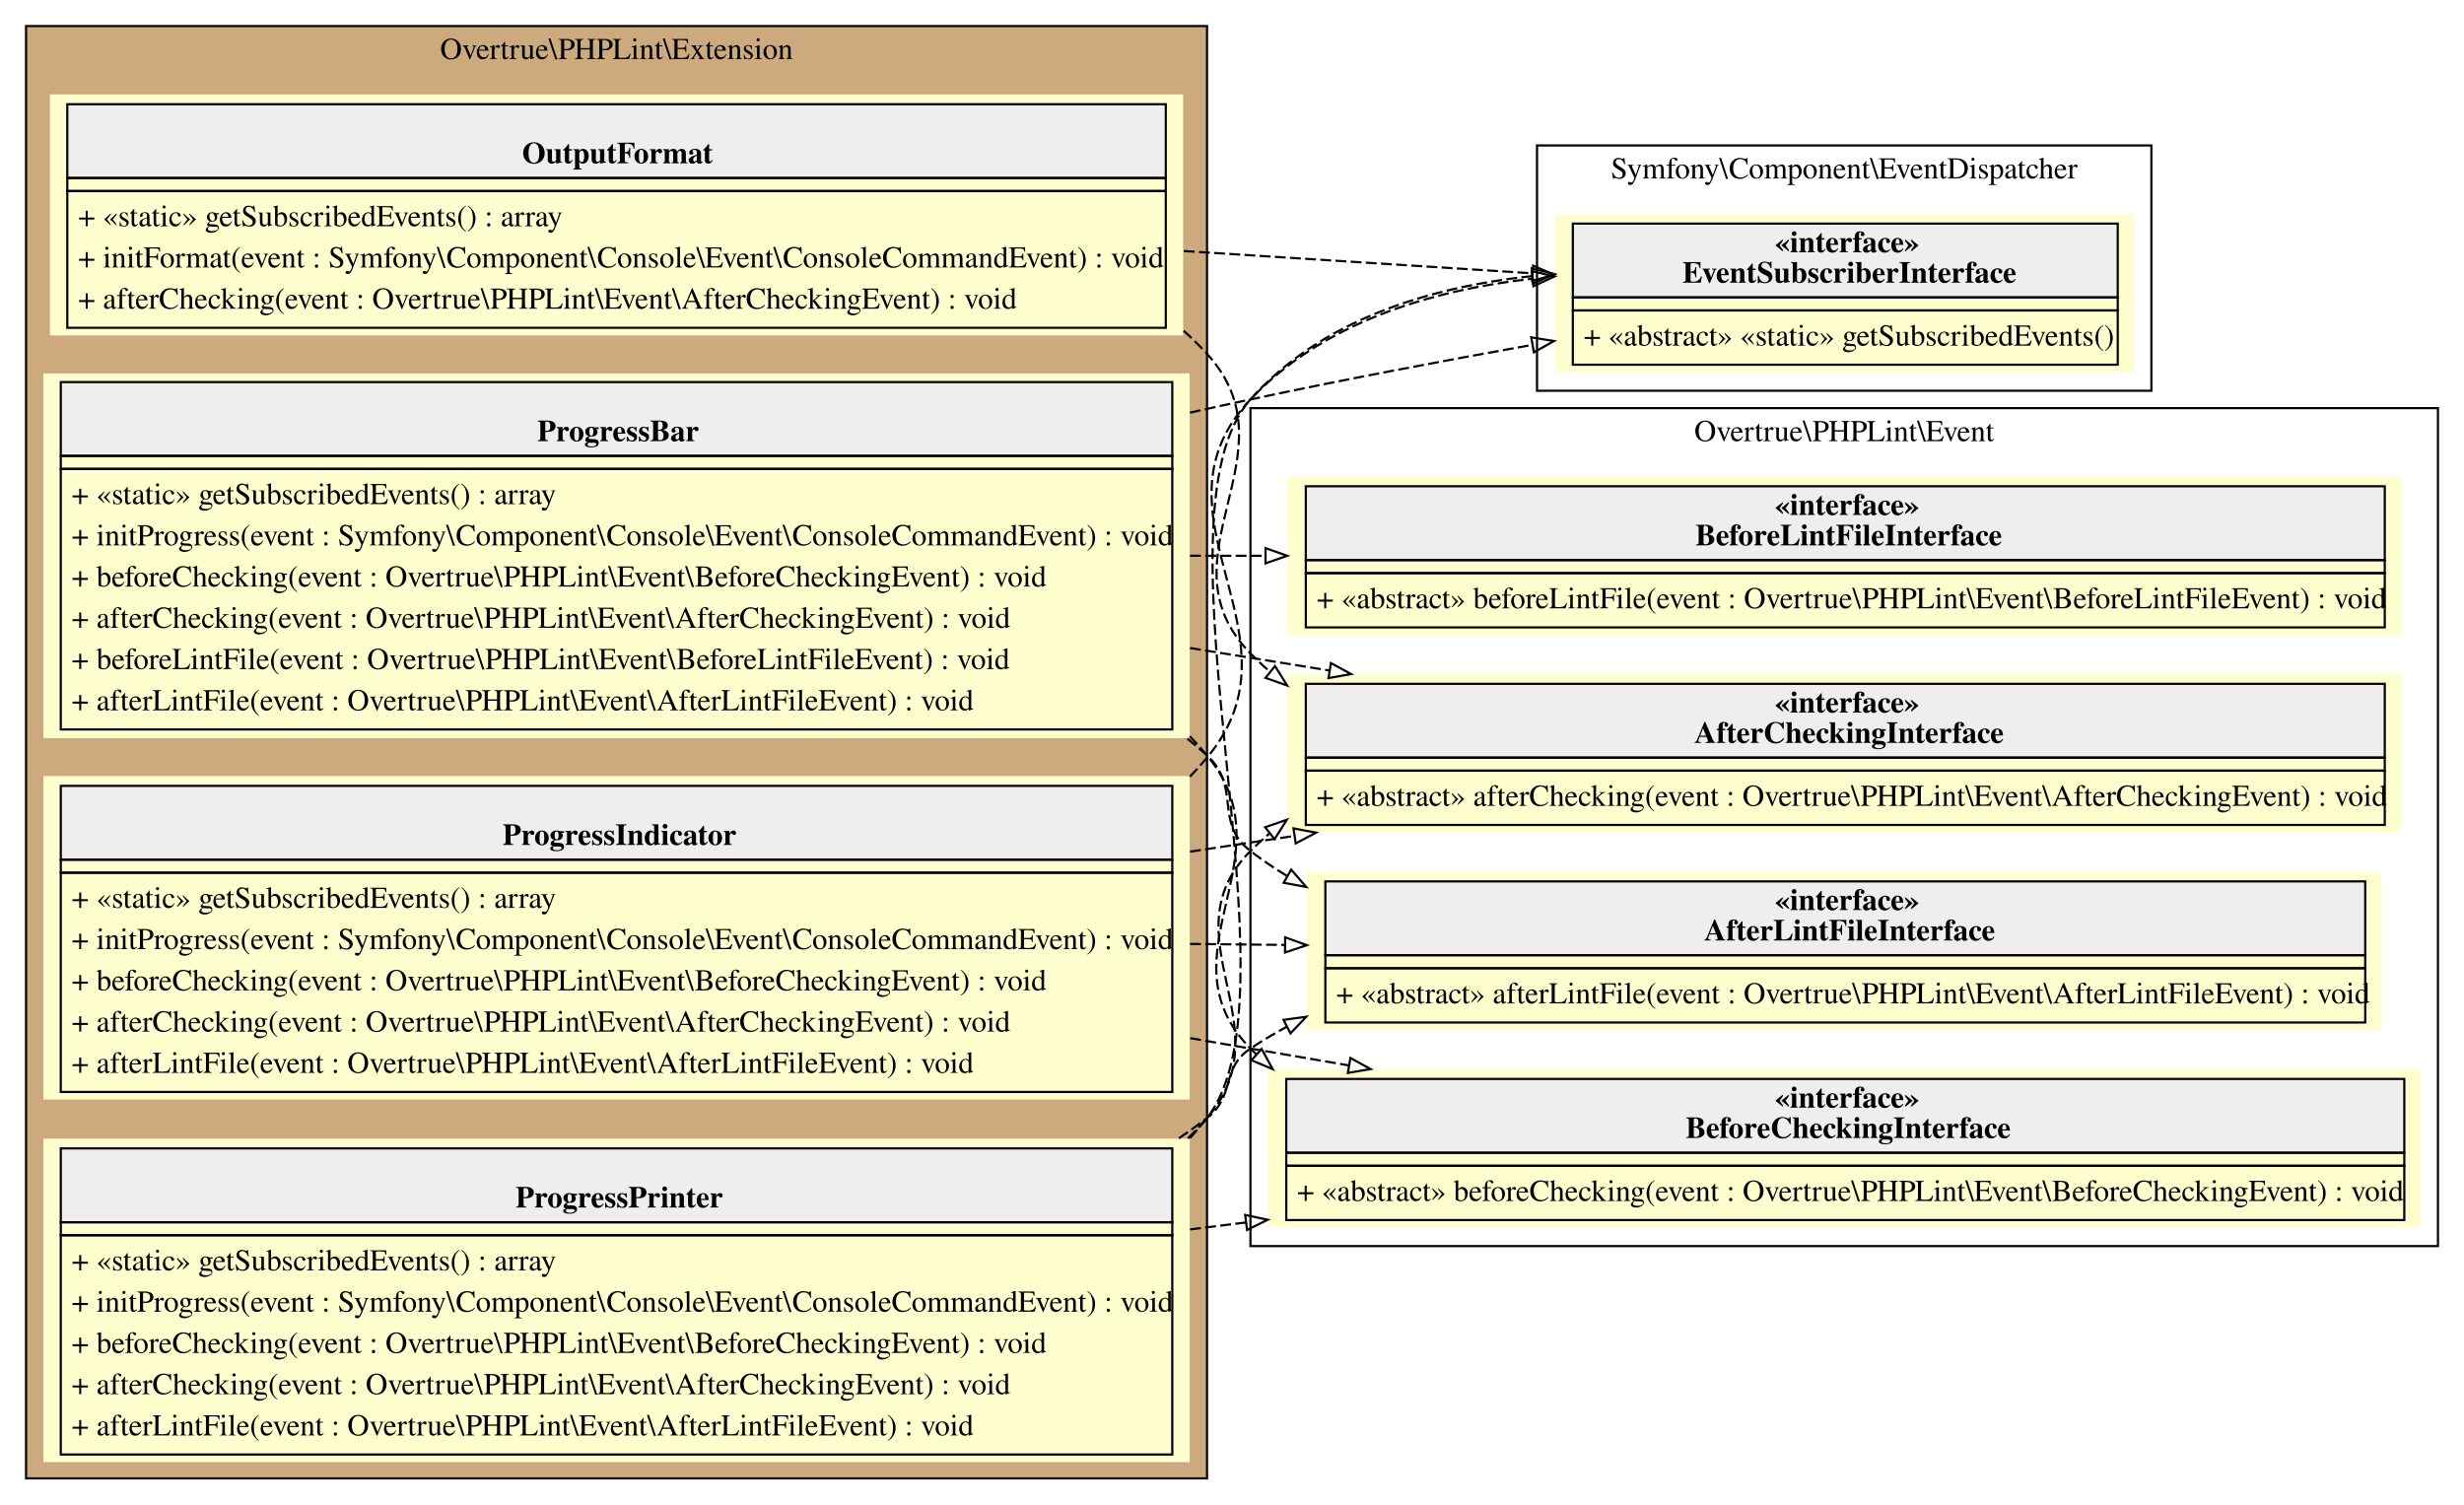
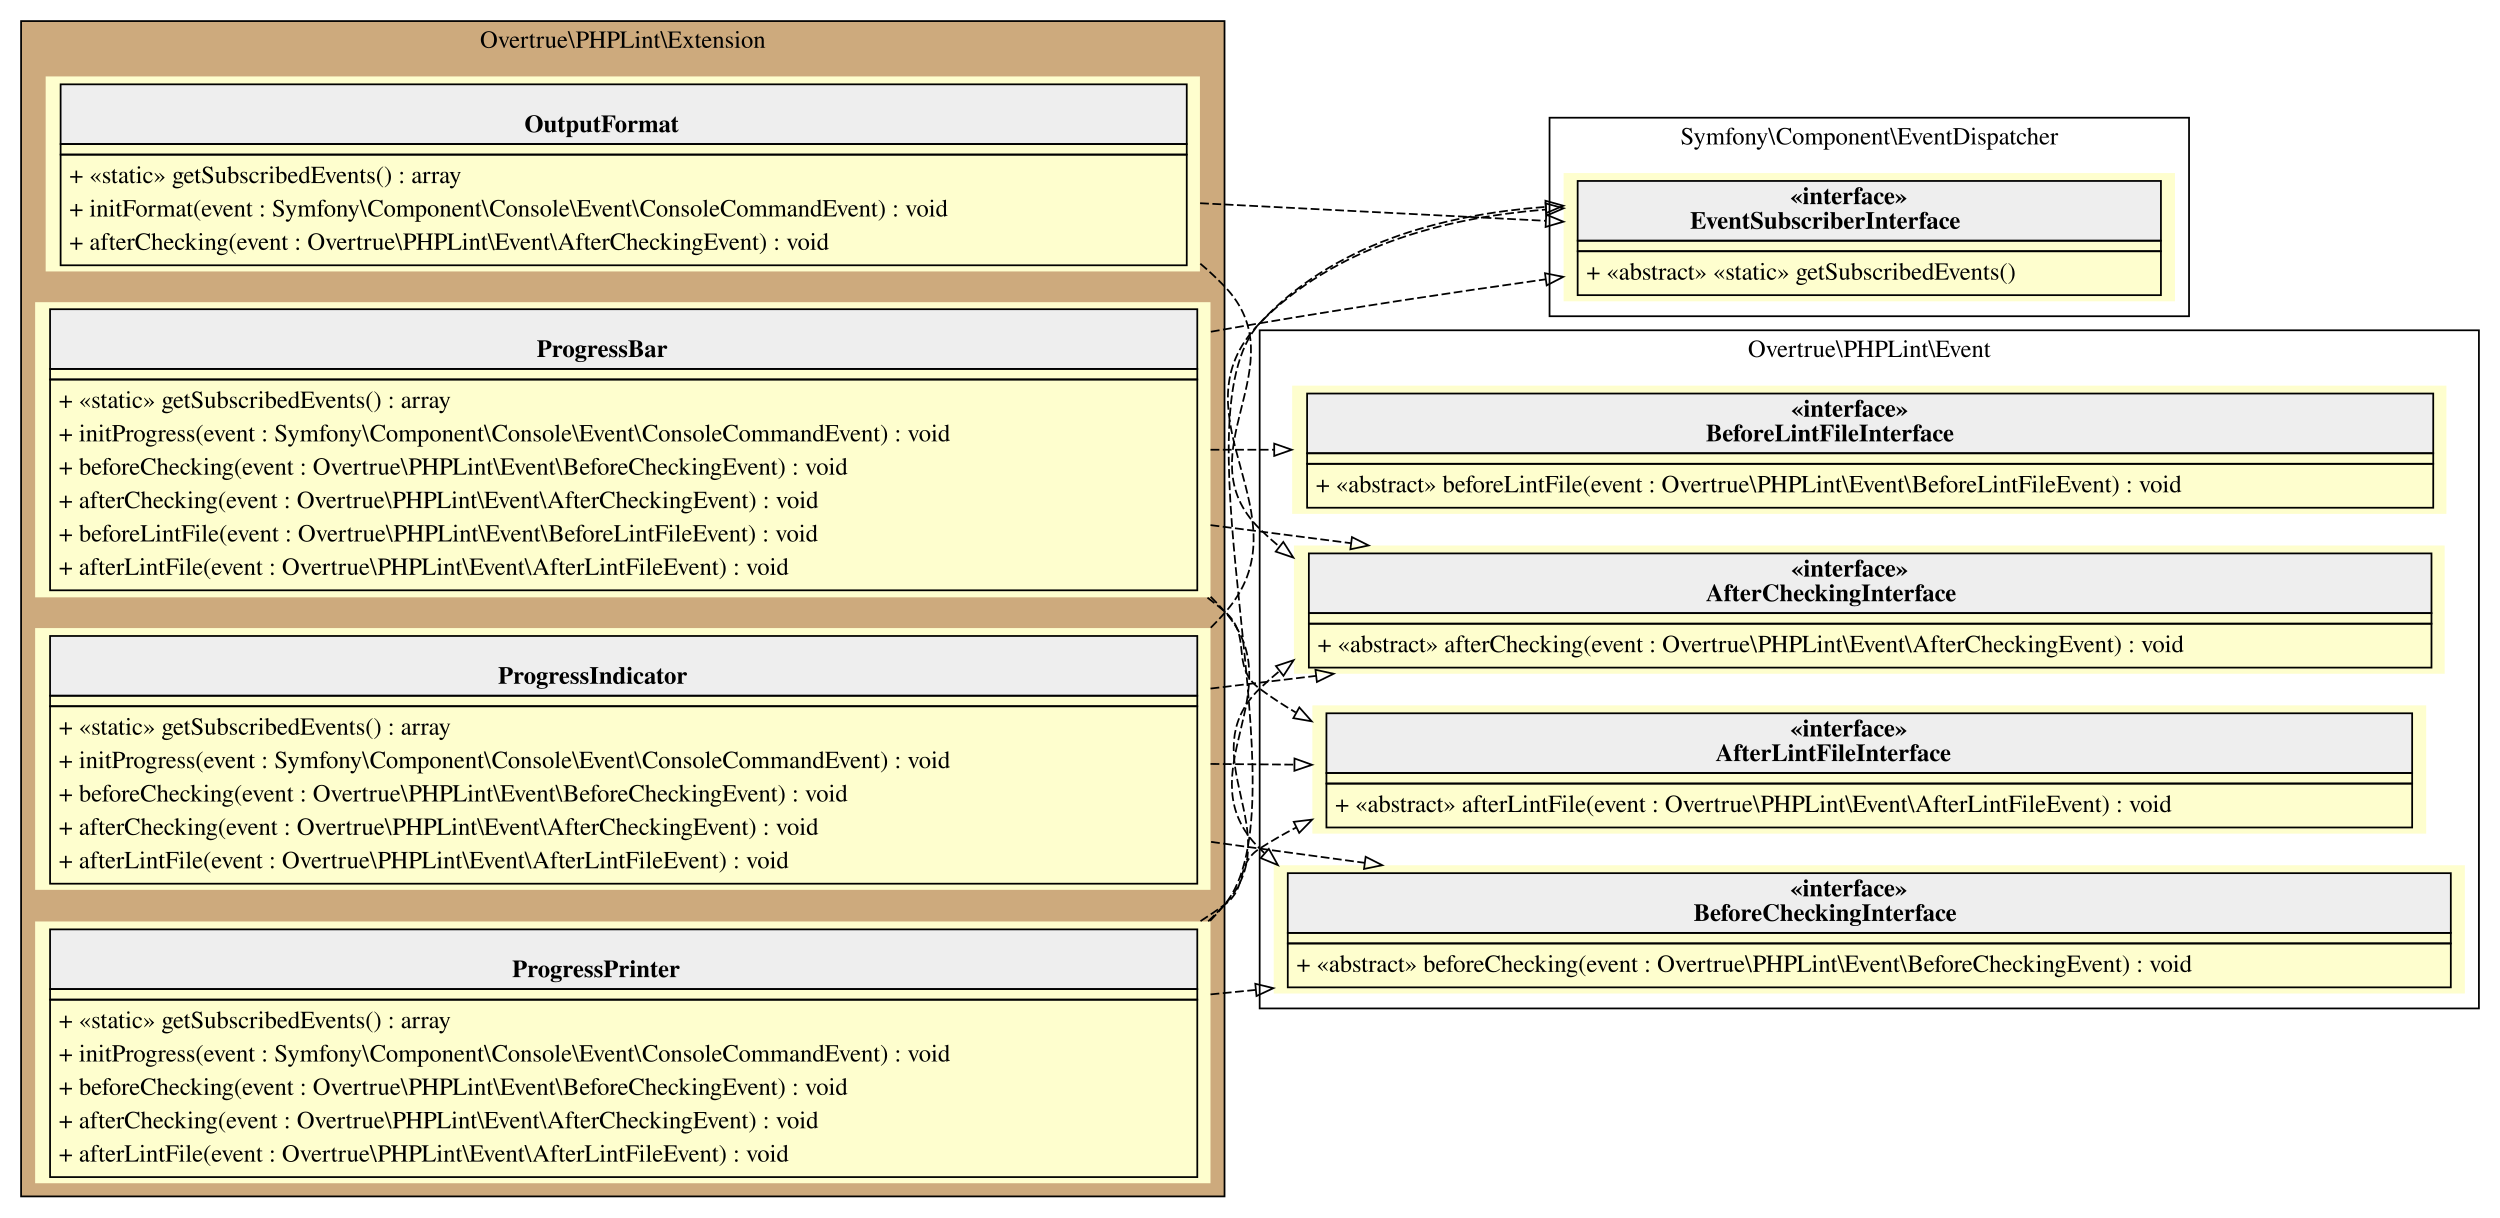
- <svg xmlns="http://www.w3.org/2000/svg" width="1135pt" height="693pt" viewBox="0.00 0.00 1135.00 693.00">
+ <svg xmlns="http://www.w3.org/2000/svg" width="1423pt" height="693pt" viewBox="0.00 0.00 1423.00 693.00">
  <g id="graph0" class="graph" transform="scale(1 1) rotate(0) translate(4 689)">
    <g id="clust1" class="cluster">
-       <polygon fill="#cdaa7d" stroke="black" points="8,-8 8,-677 552,-677 552,-8 8,-8" />
-       <text text-anchor="middle" x="280" y="-661.8" font-family="Times,serif" font-size="14.00">Overtrue\PHPLint\Extension</text>
+       <polygon fill="#cdaa7d" stroke="black" points="8,-8 8,-677 693,-677 693,-8 8,-8" />
+       <text text-anchor="middle" x="350.5" y="-661.8" font-family="Times,serif" font-size="14.00">Overtrue\PHPLint\Extension</text>
    </g>
    <g id="clust2" class="cluster">
-       <polygon fill="transparent" stroke="black" points="704,-509 704,-622 987,-622 987,-509 704,-509" />
-       <text text-anchor="middle" x="845.5" y="-606.8" font-family="Times,serif" font-size="14.00">Symfony\Component\EventDispatcher</text>
+       <polygon fill="transparent" stroke="black" points="878,-509 878,-622 1242,-622 1242,-509 878,-509" />
+       <text text-anchor="middle" x="1060" y="-606.8" font-family="Times,serif" font-size="14.00">Symfony\Component\EventDispatcher</text>
    </g>
    <g id="clust3" class="cluster">
-       <polygon fill="transparent" stroke="black" points="572,-115 572,-501 1119,-501 1119,-115 572,-115" />
-       <text text-anchor="middle" x="845.5" y="-485.8" font-family="Times,serif" font-size="14.00">Overtrue\PHPLint\Event</text>
+       <polygon fill="transparent" stroke="black" points="713,-115 713,-501 1407,-501 1407,-115 713,-115" />
+       <text text-anchor="middle" x="1060" y="-485.8" font-family="Times,serif" font-size="14.00">Overtrue\PHPLint\Event</text>
    </g>
    <g id="node1" class="node">
-       <polygon fill="#fefece" stroke="transparent" points="541,-645.5 19,-645.5 19,-534.5 541,-534.5 541,-645.5" />
-       <polygon fill="#eeeeee" stroke="transparent" points="27,-607 27,-641 533,-641 533,-607 27,-607" />
-       <polygon fill="none" stroke="black" points="27,-607 27,-641 533,-641 533,-607 27,-607" />
-       <text text-anchor="start" x="236.5" y="-613.8" font-family="Times,serif" font-weight="bold" font-size="14.00">OutputFormat</text>
-       <polygon fill="none" stroke="black" points="27,-601 27,-607 533,-607 533,-601 27,-601" />
-       <polygon fill="none" stroke="black" points="27,-538 27,-601 533,-601 533,-538 27,-538" />
-       <text text-anchor="start" x="32" y="-584.8" font-family="Times,serif" font-size="14.00">+ «static» getSubscribedEvents() : array</text>
-       <text text-anchor="start" x="32" y="-565.8" font-family="Times,serif" font-size="14.00">+ initFormat(event : Symfony\Component\Console\Event\ConsoleCommandEvent) : void</text>
-       <text text-anchor="start" x="32" y="-546.8" font-family="Times,serif" font-size="14.00">+ afterChecking(event : Overtrue\PHPLint\Event\AfterCheckingEvent) : void</text>
+       <polygon fill="#fefece" stroke="transparent" points="679,-645.5 22,-645.5 22,-534.5 679,-534.5 679,-645.5" />
+       <polygon fill="#eeeeee" stroke="transparent" points="30.5,-607 30.5,-641 671.5,-641 671.5,-607 30.5,-607" />
+       <polygon fill="none" stroke="black" points="30.5,-607 30.5,-641 671.5,-641 671.5,-607 30.5,-607" />
+       <text text-anchor="start" x="294.5" y="-613.8" font-family="Times,serif" font-weight="bold" font-size="14.00">OutputFormat</text>
+       <polygon fill="none" stroke="black" points="30.5,-601 30.5,-607 671.5,-607 671.5,-601 30.5,-601" />
+       <polygon fill="none" stroke="black" points="30.5,-538 30.5,-601 671.5,-601 671.5,-538 30.5,-538" />
+       <text text-anchor="start" x="35.5" y="-584.8" font-family="Times,serif" font-size="14.00">+ «static» getSubscribedEvents() : array</text>
+       <text text-anchor="start" x="35.5" y="-565.8" font-family="Times,serif" font-size="14.00">+ initFormat(event : Symfony\Component\Console\Event\ConsoleCommandEvent) : void</text>
+       <text text-anchor="start" x="35.5" y="-546.8" font-family="Times,serif" font-size="14.00">+ afterChecking(event : Overtrue\PHPLint\Event\AfterCheckingEvent) : void</text>
    </g>
    <g id="node5" class="node">
-       <polygon fill="#fefece" stroke="transparent" points="979,-590.5 712,-590.5 712,-517.5 979,-517.5 979,-590.5" />
-       <polygon fill="#eeeeee" stroke="transparent" points="720.5,-552 720.5,-586 971.5,-586 971.5,-552 720.5,-552" />
-       <polygon fill="none" stroke="black" points="720.5,-552 720.5,-586 971.5,-586 971.5,-552 720.5,-552" />
-       <text text-anchor="start" x="813.5" y="-572.8" font-family="Times,serif" font-weight="bold" font-size="14.00">«interface»</text>
-       <text text-anchor="start" x="771" y="-558.8" font-family="Times,serif" font-weight="bold" font-size="14.00">EventSubscriberInterface</text>
-       <polygon fill="none" stroke="black" points="720.5,-546 720.5,-552 971.5,-552 971.5,-546 720.5,-546" />
-       <polygon fill="none" stroke="black" points="720.5,-521 720.5,-546 971.5,-546 971.5,-521 720.5,-521" />
-       <text text-anchor="start" x="725.5" y="-529.8" font-family="Times,serif" font-size="14.00">+ «abstract» «static» getSubscribedEvents()</text>
+       <polygon fill="#fefece" stroke="transparent" points="1234,-590.5 886,-590.5 886,-517.5 1234,-517.5 1234,-590.5" />
+       <polygon fill="#eeeeee" stroke="transparent" points="894,-552 894,-586 1226,-586 1226,-552 894,-552" />
+       <polygon fill="none" stroke="black" points="894,-552 894,-586 1226,-586 1226,-552 894,-552" />
+       <text text-anchor="start" x="1015" y="-572.8" font-family="Times,serif" font-weight="bold" font-size="14.00">«interface»</text>
+       <text text-anchor="start" x="958" y="-558.8" font-family="Times,serif" font-weight="bold" font-size="14.00">EventSubscriberInterface</text>
+       <polygon fill="none" stroke="black" points="894,-546 894,-552 1226,-552 1226,-546 894,-546" />
+       <polygon fill="none" stroke="black" points="894,-521 894,-546 1226,-546 1226,-521 894,-521" />
+       <text text-anchor="start" x="899" y="-529.8" font-family="Times,serif" font-size="14.00">+ «abstract» «static» getSubscribedEvents()</text>
    </g>
    <g id="edge1" class="edge">
-       <path fill="none" stroke="black" stroke-dasharray="5,2" d="M541.31,-573.37C596.61,-569.84 653.03,-566.23 701.96,-563.11" />
-       <polygon fill="none" stroke="black" points="702.21,-566.6 711.96,-562.47 701.76,-559.61 702.21,-566.6" />
+       <path fill="none" stroke="black" stroke-dasharray="5,2" d="M679.1,-573.33C746.62,-569.9 815.41,-566.39 875.56,-563.33" />
+       <polygon fill="none" stroke="black" points="876.11,-566.81 885.92,-562.81 875.75,-559.82 876.11,-566.81" />
    </g>
    <g id="node6" class="node">
-       <polygon fill="#fefece" stroke="transparent" points="1102,-378.5 589,-378.5 589,-305.5 1102,-305.5 1102,-378.5" />
-       <polygon fill="#eeeeee" stroke="transparent" points="597.5,-340 597.5,-374 1094.5,-374 1094.5,-340 597.5,-340" />
-       <polygon fill="none" stroke="black" points="597.5,-340 597.5,-374 1094.5,-374 1094.5,-340 597.5,-340" />
-       <text text-anchor="start" x="813.5" y="-360.8" font-family="Times,serif" font-weight="bold" font-size="14.00">«interface»</text>
-       <text text-anchor="start" x="776.5" y="-346.8" font-family="Times,serif" font-weight="bold" font-size="14.00">AfterCheckingInterface</text>
-       <polygon fill="none" stroke="black" points="597.5,-334 597.5,-340 1094.5,-340 1094.5,-334 597.5,-334" />
-       <polygon fill="none" stroke="black" points="597.5,-309 597.5,-334 1094.5,-334 1094.5,-309 597.5,-309" />
-       <text text-anchor="start" x="602.5" y="-317.8" font-family="Times,serif" font-size="14.00">+ «abstract» afterChecking(event : Overtrue\PHPLint\Event\AfterCheckingEvent) : void</text>
+       <polygon fill="#fefece" stroke="transparent" points="1387.5,-378.5 732.5,-378.5 732.5,-305.5 1387.5,-305.5 1387.5,-378.5" />
+       <polygon fill="#eeeeee" stroke="transparent" points="741,-340 741,-374 1380,-374 1380,-340 741,-340" />
+       <polygon fill="none" stroke="black" points="741,-340 741,-374 1380,-374 1380,-340 741,-340" />
+       <text text-anchor="start" x="1015.5" y="-360.8" font-family="Times,serif" font-weight="bold" font-size="14.00">«interface»</text>
+       <text text-anchor="start" x="967" y="-346.8" font-family="Times,serif" font-weight="bold" font-size="14.00">AfterCheckingInterface</text>
+       <polygon fill="none" stroke="black" points="741,-334 741,-340 1380,-340 1380,-334 741,-334" />
+       <polygon fill="none" stroke="black" points="741,-309 741,-334 1380,-334 1380,-309 741,-309" />
+       <text text-anchor="start" x="746" y="-317.8" font-family="Times,serif" font-size="14.00">+ «abstract» afterChecking(event : Overtrue\PHPLint\Event\AfterCheckingEvent) : void</text>
    </g>
    <g id="edge2" class="edge">
-       <path fill="none" stroke="black" stroke-dasharray="5,2" d="M541.21,-536.64C544.97,-533.29 548.57,-529.74 552,-526 593.85,-480.29 528.69,-432.33 572,-388 574.89,-385.04 577.89,-382.23 581,-379.57" />
-       <polygon fill="none" stroke="black" points="583.3,-382.2 588.92,-373.22 578.93,-376.74 583.3,-382.2" />
+       <path fill="none" stroke="black" stroke-dasharray="5,2" d="M679.23,-538.92C684.02,-534.87 688.61,-530.57 693,-526 735.91,-481.28 668.92,-431.56 713,-388 716.58,-384.46 720.3,-381.1 724.13,-377.91" />
+       <polygon fill="none" stroke="black" points="726.46,-380.54 732.17,-371.61 722.14,-375.03 726.46,-380.54" />
    </g>
    <g id="node2" class="node">
-       <polygon fill="#fefece" stroke="transparent" points="544,-517 16,-517 16,-349 544,-349 544,-517" />
-       <polygon fill="#eeeeee" stroke="transparent" points="24,-479 24,-513 536,-513 536,-479 24,-479" />
-       <polygon fill="none" stroke="black" points="24,-479 24,-513 536,-513 536,-479 24,-479" />
-       <text text-anchor="start" x="243.5" y="-485.8" font-family="Times,serif" font-weight="bold" font-size="14.00">ProgressBar</text>
-       <polygon fill="none" stroke="black" points="24,-473 24,-479 536,-479 536,-473 24,-473" />
-       <polygon fill="none" stroke="black" points="24,-353 24,-473 536,-473 536,-353 24,-353" />
-       <text text-anchor="start" x="29" y="-456.8" font-family="Times,serif" font-size="14.00">+ «static» getSubscribedEvents() : array</text>
-       <text text-anchor="start" x="29" y="-437.8" font-family="Times,serif" font-size="14.00">+ initProgress(event : Symfony\Component\Console\Event\ConsoleCommandEvent) : void</text>
-       <text text-anchor="start" x="29" y="-418.8" font-family="Times,serif" font-size="14.00">+ beforeChecking(event : Overtrue\PHPLint\Event\BeforeCheckingEvent) : void</text>
-       <text text-anchor="start" x="29" y="-399.8" font-family="Times,serif" font-size="14.00">+ afterChecking(event : Overtrue\PHPLint\Event\AfterCheckingEvent) : void</text>
-       <text text-anchor="start" x="29" y="-380.8" font-family="Times,serif" font-size="14.00">+ beforeLintFile(event : Overtrue\PHPLint\Event\BeforeLintFileEvent) : void</text>
-       <text text-anchor="start" x="29" y="-361.8" font-family="Times,serif" font-size="14.00">+ afterLintFile(event : Overtrue\PHPLint\Event\AfterLintFileEvent) : void</text>
+       <polygon fill="#fefece" stroke="transparent" points="685,-517 16,-517 16,-349 685,-349 685,-517" />
+       <polygon fill="#eeeeee" stroke="transparent" points="24.5,-479 24.5,-513 677.5,-513 677.5,-479 24.5,-479" />
+       <polygon fill="none" stroke="black" points="24.5,-479 24.5,-513 677.5,-513 677.5,-479 24.5,-479" />
+       <text text-anchor="start" x="301.5" y="-485.8" font-family="Times,serif" font-weight="bold" font-size="14.00">ProgressBar</text>
+       <polygon fill="none" stroke="black" points="24.5,-473 24.5,-479 677.5,-479 677.5,-473 24.5,-473" />
+       <polygon fill="none" stroke="black" points="24.5,-353 24.5,-473 677.5,-473 677.5,-353 24.5,-353" />
+       <text text-anchor="start" x="29.5" y="-456.8" font-family="Times,serif" font-size="14.00">+ «static» getSubscribedEvents() : array</text>
+       <text text-anchor="start" x="29.5" y="-437.8" font-family="Times,serif" font-size="14.00">+ initProgress(event : Symfony\Component\Console\Event\ConsoleCommandEvent) : void</text>
+       <text text-anchor="start" x="29.5" y="-418.8" font-family="Times,serif" font-size="14.00">+ beforeChecking(event : Overtrue\PHPLint\Event\BeforeCheckingEvent) : void</text>
+       <text text-anchor="start" x="29.5" y="-399.8" font-family="Times,serif" font-size="14.00">+ afterChecking(event : Overtrue\PHPLint\Event\AfterCheckingEvent) : void</text>
+       <text text-anchor="start" x="29.5" y="-380.8" font-family="Times,serif" font-size="14.00">+ beforeLintFile(event : Overtrue\PHPLint\Event\BeforeLintFileEvent) : void</text>
+       <text text-anchor="start" x="29.5" y="-361.8" font-family="Times,serif" font-size="14.00">+ afterLintFile(event : Overtrue\PHPLint\Event\AfterLintFileEvent) : void</text>
    </g>
    <g id="edge3" class="edge">
-       <path fill="none" stroke="black" stroke-dasharray="5,2" d="M544.13,-498.91C553.53,-501.01 562.84,-503.05 572,-505 614,-513.96 659.87,-522.64 701.8,-530.13" />
-       <polygon fill="none" stroke="black" points="701.34,-533.61 711.8,-531.91 702.57,-526.71 701.34,-533.61" />
+       <path fill="none" stroke="black" stroke-dasharray="5,2" d="M685.23,-500.18C694.58,-501.83 703.85,-503.44 713,-505 765.68,-513.97 823.06,-522.57 875.68,-529.99" />
+       <polygon fill="none" stroke="black" points="875.4,-533.48 885.79,-531.41 876.37,-526.55 875.4,-533.48" />
    </g>
    <g id="edge5" class="edge">
-       <path fill="none" stroke="black" stroke-dasharray="5,2" d="M544.19,-390.5C565.6,-387.04 587.15,-383.56 608.35,-380.14" />
-       <polygon fill="none" stroke="black" points="609.07,-383.56 618.39,-378.51 607.96,-376.65 609.07,-383.56" />
+       <path fill="none" stroke="black" stroke-dasharray="5,2" d="M685.05,-390.1C711.72,-386.67 738.55,-383.22 764.92,-379.83" />
+       <polygon fill="none" stroke="black" points="765.53,-383.28 775,-378.53 764.64,-376.33 765.53,-383.28" />
    </g>
    <g id="node7" class="node">
-       <polygon fill="#fefece" stroke="transparent" points="1111,-196.5 580,-196.5 580,-123.5 1111,-123.5 1111,-196.5" />
-       <polygon fill="#eeeeee" stroke="transparent" points="588.5,-158 588.5,-192 1103.5,-192 1103.5,-158 588.5,-158" />
-       <polygon fill="none" stroke="black" points="588.5,-158 588.5,-192 1103.5,-192 1103.5,-158 588.5,-158" />
-       <text text-anchor="start" x="813.5" y="-178.8" font-family="Times,serif" font-weight="bold" font-size="14.00">«interface»</text>
-       <text text-anchor="start" x="772.5" y="-164.8" font-family="Times,serif" font-weight="bold" font-size="14.00">BeforeCheckingInterface</text>
-       <polygon fill="none" stroke="black" points="588.5,-152 588.5,-158 1103.5,-158 1103.5,-152 588.5,-152" />
-       <polygon fill="none" stroke="black" points="588.5,-127 588.5,-152 1103.5,-152 1103.5,-127 588.5,-127" />
-       <text text-anchor="start" x="593.5" y="-135.8" font-family="Times,serif" font-size="14.00">+ «abstract» beforeChecking(event : Overtrue\PHPLint\Event\BeforeCheckingEvent) : void</text>
+       <polygon fill="#fefece" stroke="transparent" points="1399,-196.5 721,-196.5 721,-123.5 1399,-123.5 1399,-196.5" />
+       <polygon fill="#eeeeee" stroke="transparent" points="729,-158 729,-192 1391,-192 1391,-158 729,-158" />
+       <polygon fill="none" stroke="black" points="729,-158 729,-192 1391,-192 1391,-158 729,-158" />
+       <text text-anchor="start" x="1015" y="-178.8" font-family="Times,serif" font-weight="bold" font-size="14.00">«interface»</text>
+       <text text-anchor="start" x="960" y="-164.8" font-family="Times,serif" font-weight="bold" font-size="14.00">BeforeCheckingInterface</text>
+       <polygon fill="none" stroke="black" points="729,-152 729,-158 1391,-158 1391,-152 729,-152" />
+       <polygon fill="none" stroke="black" points="729,-127 729,-152 1391,-152 1391,-127 729,-127" />
+       <text text-anchor="start" x="734" y="-135.8" font-family="Times,serif" font-size="14.00">+ «abstract» beforeChecking(event : Overtrue\PHPLint\Event\BeforeCheckingEvent) : void</text>
    </g>
    <g id="edge4" class="edge">
-       <path fill="none" stroke="black" stroke-dasharray="5,2" d="M544.05,-349.86C546.8,-347 549.45,-344.05 552,-341 590.86,-294.43 529.54,-249.32 572,-206 572.92,-205.06 573.85,-204.14 574.8,-203.23" />
-       <polygon fill="none" stroke="black" points="577.15,-205.82 582.24,-196.53 572.47,-200.61 577.15,-205.82" />
+       <path fill="none" stroke="black" stroke-dasharray="5,2" d="M685.11,-349.35C687.82,-346.65 690.45,-343.87 693,-341 733.33,-295.69 669.79,-248.57 713,-206 713.94,-205.07 714.89,-204.16 715.85,-203.26" />
+       <polygon fill="none" stroke="black" points="718.22,-205.83 723.37,-196.58 713.57,-200.6 718.22,-205.83" />
    </g>
    <g id="node8" class="node">
-       <polygon fill="#fefece" stroke="transparent" points="1102,-469.5 589,-469.5 589,-396.5 1102,-396.5 1102,-469.5" />
-       <polygon fill="#eeeeee" stroke="transparent" points="597.5,-431 597.5,-465 1094.5,-465 1094.5,-431 597.5,-431" />
-       <polygon fill="none" stroke="black" points="597.5,-431 597.5,-465 1094.5,-465 1094.5,-431 597.5,-431" />
-       <text text-anchor="start" x="813.5" y="-451.8" font-family="Times,serif" font-weight="bold" font-size="14.00">«interface»</text>
-       <text text-anchor="start" x="777" y="-437.8" font-family="Times,serif" font-weight="bold" font-size="14.00">BeforeLintFileInterface</text>
-       <polygon fill="none" stroke="black" points="597.5,-425 597.5,-431 1094.5,-431 1094.5,-425 597.5,-425" />
-       <polygon fill="none" stroke="black" points="597.5,-400 597.5,-425 1094.5,-425 1094.5,-400 597.5,-400" />
-       <text text-anchor="start" x="602.5" y="-408.8" font-family="Times,serif" font-size="14.00">+ «abstract» beforeLintFile(event : Overtrue\PHPLint\Event\BeforeLintFileEvent) : void</text>
+       <polygon fill="#fefece" stroke="transparent" points="1388.5,-469.5 731.5,-469.5 731.5,-396.5 1388.5,-396.5 1388.5,-469.5" />
+       <polygon fill="#eeeeee" stroke="transparent" points="740,-431 740,-465 1381,-465 1381,-431 740,-431" />
+       <polygon fill="none" stroke="black" points="740,-431 740,-465 1381,-465 1381,-431 740,-431" />
+       <text text-anchor="start" x="1015.5" y="-451.8" font-family="Times,serif" font-weight="bold" font-size="14.00">«interface»</text>
+       <text text-anchor="start" x="967" y="-437.8" font-family="Times,serif" font-weight="bold" font-size="14.00">BeforeLintFileInterface</text>
+       <polygon fill="none" stroke="black" points="740,-425 740,-431 1381,-431 1381,-425 740,-425" />
+       <polygon fill="none" stroke="black" points="740,-400 740,-425 1381,-425 1381,-400 740,-400" />
+       <text text-anchor="start" x="745" y="-408.8" font-family="Times,serif" font-size="14.00">+ «abstract» beforeLintFile(event : Overtrue\PHPLint\Event\BeforeLintFileEvent) : void</text>
    </g>
    <g id="edge6" class="edge">
-       <path fill="none" stroke="black" stroke-dasharray="5,2" d="M544.19,-433C555.72,-433 567.29,-433 578.83,-433" />
-       <polygon fill="none" stroke="black" points="578.95,-436.5 588.95,-433 578.95,-429.5 578.95,-436.5" />
+       <path fill="none" stroke="black" stroke-dasharray="5,2" d="M685.05,-433C697.08,-433 709.14,-433 721.18,-433" />
+       <polygon fill="none" stroke="black" points="721.28,-436.5 731.28,-433 721.28,-429.5 721.28,-436.5" />
    </g>
    <g id="node9" class="node">
-       <polygon fill="#fefece" stroke="transparent" points="1093,-287.5 598,-287.5 598,-214.5 1093,-214.5 1093,-287.5" />
-       <polygon fill="#eeeeee" stroke="transparent" points="606.5,-249 606.5,-283 1085.5,-283 1085.5,-249 606.5,-249" />
-       <polygon fill="none" stroke="black" points="606.5,-249 606.5,-283 1085.5,-283 1085.5,-249 606.5,-249" />
-       <text text-anchor="start" x="813.5" y="-269.8" font-family="Times,serif" font-weight="bold" font-size="14.00">«interface»</text>
-       <text text-anchor="start" x="781" y="-255.8" font-family="Times,serif" font-weight="bold" font-size="14.00">AfterLintFileInterface</text>
-       <polygon fill="none" stroke="black" points="606.5,-243 606.5,-249 1085.5,-249 1085.5,-243 606.5,-243" />
-       <polygon fill="none" stroke="black" points="606.5,-218 606.5,-243 1085.5,-243 1085.5,-218 606.5,-218" />
-       <text text-anchor="start" x="611.5" y="-226.8" font-family="Times,serif" font-size="14.00">+ «abstract» afterLintFile(event : Overtrue\PHPLint\Event\AfterLintFileEvent) : void</text>
+       <polygon fill="#fefece" stroke="transparent" points="1377,-287.5 743,-287.5 743,-214.5 1377,-214.5 1377,-287.5" />
+       <polygon fill="#eeeeee" stroke="transparent" points="751,-249 751,-283 1369,-283 1369,-249 751,-249" />
+       <polygon fill="none" stroke="black" points="751,-249 751,-283 1369,-283 1369,-249 751,-249" />
+       <text text-anchor="start" x="1015" y="-269.8" font-family="Times,serif" font-weight="bold" font-size="14.00">«interface»</text>
+       <text text-anchor="start" x="972.5" y="-255.8" font-family="Times,serif" font-weight="bold" font-size="14.00">AfterLintFileInterface</text>
+       <polygon fill="none" stroke="black" points="751,-243 751,-249 1369,-249 1369,-243 751,-243" />
+       <polygon fill="none" stroke="black" points="751,-218 751,-243 1369,-243 1369,-218 751,-218" />
+       <text text-anchor="start" x="756" y="-226.8" font-family="Times,serif" font-size="14.00">+ «abstract» afterLintFile(event : Overtrue\PHPLint\Event\AfterLintFileEvent) : void</text>
    </g>
    <g id="edge7" class="edge">
-       <path fill="none" stroke="black" stroke-dasharray="5,2" d="M542.93,-348.77C546.03,-346.26 549.05,-343.67 552,-341 567.92,-326.58 554.97,-310.1 572,-297 577.43,-292.82 583.1,-288.97 588.97,-285.42" />
-       <polygon fill="none" stroke="black" points="590.76,-288.42 597.71,-280.42 587.29,-282.35 590.76,-288.42" />
+       <path fill="none" stroke="black" stroke-dasharray="5,2" d="M683.31,-348.81C686.61,-346.29 689.84,-343.68 693,-341 709.38,-327.1 695.75,-309.8 713,-297 719.59,-292.11 726.45,-287.62 733.53,-283.48" />
+       <polygon fill="none" stroke="black" points="735.57,-286.35 742.61,-278.43 732.17,-280.23 735.57,-286.35" />
    </g>
    <g id="node3" class="node">
-       <polygon fill="#fefece" stroke="transparent" points="544,-331.5 16,-331.5 16,-182.5 544,-182.5 544,-331.5" />
-       <polygon fill="#eeeeee" stroke="transparent" points="24,-293 24,-327 536,-327 536,-293 24,-293" />
-       <polygon fill="none" stroke="black" points="24,-293 24,-327 536,-327 536,-293 24,-293" />
-       <text text-anchor="start" x="227.5" y="-299.8" font-family="Times,serif" font-weight="bold" font-size="14.00">ProgressIndicator</text>
-       <polygon fill="none" stroke="black" points="24,-287 24,-293 536,-293 536,-287 24,-287" />
-       <polygon fill="none" stroke="black" points="24,-186 24,-287 536,-287 536,-186 24,-186" />
-       <text text-anchor="start" x="29" y="-270.8" font-family="Times,serif" font-size="14.00">+ «static» getSubscribedEvents() : array</text>
-       <text text-anchor="start" x="29" y="-251.8" font-family="Times,serif" font-size="14.00">+ initProgress(event : Symfony\Component\Console\Event\ConsoleCommandEvent) : void</text>
-       <text text-anchor="start" x="29" y="-232.8" font-family="Times,serif" font-size="14.00">+ beforeChecking(event : Overtrue\PHPLint\Event\BeforeCheckingEvent) : void</text>
-       <text text-anchor="start" x="29" y="-213.8" font-family="Times,serif" font-size="14.00">+ afterChecking(event : Overtrue\PHPLint\Event\AfterCheckingEvent) : void</text>
-       <text text-anchor="start" x="29" y="-194.8" font-family="Times,serif" font-size="14.00">+ afterLintFile(event : Overtrue\PHPLint\Event\AfterLintFileEvent) : void</text>
+       <polygon fill="#fefece" stroke="transparent" points="685,-331.5 16,-331.5 16,-182.5 685,-182.5 685,-331.5" />
+       <polygon fill="#eeeeee" stroke="transparent" points="24.5,-293 24.5,-327 677.5,-327 677.5,-293 24.5,-293" />
+       <polygon fill="none" stroke="black" points="24.5,-293 24.5,-327 677.5,-327 677.5,-293 24.5,-293" />
+       <text text-anchor="start" x="279.5" y="-299.8" font-family="Times,serif" font-weight="bold" font-size="14.00">ProgressIndicator</text>
+       <polygon fill="none" stroke="black" points="24.5,-287 24.5,-293 677.5,-293 677.5,-287 24.5,-287" />
+       <polygon fill="none" stroke="black" points="24.5,-186 24.5,-287 677.5,-287 677.5,-186 24.5,-186" />
+       <text text-anchor="start" x="29.5" y="-270.8" font-family="Times,serif" font-size="14.00">+ «static» getSubscribedEvents() : array</text>
+       <text text-anchor="start" x="29.5" y="-251.8" font-family="Times,serif" font-size="14.00">+ initProgress(event : Symfony\Component\Console\Event\ConsoleCommandEvent) : void</text>
+       <text text-anchor="start" x="29.5" y="-232.8" font-family="Times,serif" font-size="14.00">+ beforeChecking(event : Overtrue\PHPLint\Event\BeforeCheckingEvent) : void</text>
+       <text text-anchor="start" x="29.5" y="-213.8" font-family="Times,serif" font-size="14.00">+ afterChecking(event : Overtrue\PHPLint\Event\AfterCheckingEvent) : void</text>
+       <text text-anchor="start" x="29.5" y="-194.8" font-family="Times,serif" font-size="14.00">+ afterLintFile(event : Overtrue\PHPLint\Event\AfterLintFileEvent) : void</text>
    </g>
    <g id="edge8" class="edge">
-       <path fill="none" stroke="black" stroke-dasharray="5,2" d="M544.11,-331.26C546.84,-334.07 549.47,-336.98 552,-340 599.42,-396.64 521.28,-451.29 572,-505 605.2,-540.16 654.38,-555.25 701.86,-560.62" />
-       <polygon fill="none" stroke="black" points="701.67,-564.12 711.96,-561.62 702.36,-557.15 701.67,-564.12" />
+       <path fill="none" stroke="black" stroke-dasharray="5,2" d="M685.17,-331.71C687.85,-334.39 690.47,-337.15 693,-340 742.07,-395.22 661.29,-452.24 713,-505 755.05,-547.9 816.34,-564.95 875.69,-569.72" />
+       <polygon fill="none" stroke="black" points="875.75,-573.23 885.97,-570.43 876.23,-566.25 875.75,-573.23" />
    </g>
    <g id="edge10" class="edge">
-       <path fill="none" stroke="black" stroke-dasharray="5,2" d="M544.19,-296.7C560.21,-299.12 576.32,-301.55 592.3,-303.96" />
-       <polygon fill="none" stroke="black" points="591.82,-307.42 602.23,-305.45 592.86,-300.5 591.82,-307.42" />
+       <path fill="none" stroke="black" stroke-dasharray="5,2" d="M685.05,-297.07C705.04,-299.47 725.11,-301.89 745.02,-304.28" />
+       <polygon fill="none" stroke="black" points="744.75,-307.77 755.09,-305.49 745.58,-300.82 744.75,-307.77" />
    </g>
    <g id="edge9" class="edge">
-       <path fill="none" stroke="black" stroke-dasharray="5,2" d="M544.29,-210.78C553.64,-209.16 562.9,-207.57 572,-206 586.74,-203.46 601.93,-200.86 617.24,-198.25" />
-       <polygon fill="none" stroke="black" points="618.05,-201.67 627.32,-196.54 616.87,-194.77 618.05,-201.67" />
+       <path fill="none" stroke="black" stroke-dasharray="5,2" d="M685.34,-209.8C694.66,-208.52 703.89,-207.25 713,-206 732.48,-203.33 752.57,-200.6 772.82,-197.87" />
+       <polygon fill="none" stroke="black" points="773.33,-201.33 782.77,-196.52 772.39,-194.39 773.33,-201.33" />
    </g>
    <g id="edge11" class="edge">
-       <path fill="none" stroke="black" stroke-dasharray="5,2" d="M544.19,-254.2C558.75,-254.04 573.37,-253.89 587.91,-253.73" />
-       <polygon fill="none" stroke="black" points="587.99,-257.23 597.95,-253.63 587.92,-250.23 587.99,-257.23" />
+       <path fill="none" stroke="black" stroke-dasharray="5,2" d="M685.05,-254.17C700.84,-254.04 716.68,-253.9 732.45,-253.77" />
+       <polygon fill="none" stroke="black" points="732.83,-257.27 742.8,-253.68 732.78,-250.27 732.83,-257.27" />
    </g>
    <g id="node4" class="node">
-       <polygon fill="#fefece" stroke="transparent" points="544,-164.5 16,-164.5 16,-15.5 544,-15.5 544,-164.5" />
-       <polygon fill="#eeeeee" stroke="transparent" points="24,-126 24,-160 536,-160 536,-126 24,-126" />
-       <polygon fill="none" stroke="black" points="24,-126 24,-160 536,-160 536,-126 24,-126" />
-       <text text-anchor="start" x="233.5" y="-132.8" font-family="Times,serif" font-weight="bold" font-size="14.00">ProgressPrinter</text>
-       <polygon fill="none" stroke="black" points="24,-120 24,-126 536,-126 536,-120 24,-120" />
-       <polygon fill="none" stroke="black" points="24,-19 24,-120 536,-120 536,-19 24,-19" />
-       <text text-anchor="start" x="29" y="-103.8" font-family="Times,serif" font-size="14.00">+ «static» getSubscribedEvents() : array</text>
-       <text text-anchor="start" x="29" y="-84.8" font-family="Times,serif" font-size="14.00">+ initProgress(event : Symfony\Component\Console\Event\ConsoleCommandEvent) : void</text>
-       <text text-anchor="start" x="29" y="-65.8" font-family="Times,serif" font-size="14.00">+ beforeChecking(event : Overtrue\PHPLint\Event\BeforeCheckingEvent) : void</text>
-       <text text-anchor="start" x="29" y="-46.8" font-family="Times,serif" font-size="14.00">+ afterChecking(event : Overtrue\PHPLint\Event\AfterCheckingEvent) : void</text>
-       <text text-anchor="start" x="29" y="-27.8" font-family="Times,serif" font-size="14.00">+ afterLintFile(event : Overtrue\PHPLint\Event\AfterLintFileEvent) : void</text>
+       <polygon fill="#fefece" stroke="transparent" points="685,-164.5 16,-164.5 16,-15.5 685,-15.5 685,-164.5" />
+       <polygon fill="#eeeeee" stroke="transparent" points="24.5,-126 24.5,-160 677.5,-160 677.5,-126 24.5,-126" />
+       <polygon fill="none" stroke="black" points="24.5,-126 24.5,-160 677.5,-160 677.5,-126 24.5,-126" />
+       <text text-anchor="start" x="287.5" y="-132.8" font-family="Times,serif" font-weight="bold" font-size="14.00">ProgressPrinter</text>
+       <polygon fill="none" stroke="black" points="24.5,-120 24.5,-126 677.5,-126 677.5,-120 24.5,-120" />
+       <polygon fill="none" stroke="black" points="24.5,-19 24.5,-120 677.5,-120 677.5,-19 24.5,-19" />
+       <text text-anchor="start" x="29.5" y="-103.8" font-family="Times,serif" font-size="14.00">+ «static» getSubscribedEvents() : array</text>
+       <text text-anchor="start" x="29.5" y="-84.8" font-family="Times,serif" font-size="14.00">+ initProgress(event : Symfony\Component\Console\Event\ConsoleCommandEvent) : void</text>
+       <text text-anchor="start" x="29.5" y="-65.8" font-family="Times,serif" font-size="14.00">+ beforeChecking(event : Overtrue\PHPLint\Event\BeforeCheckingEvent) : void</text>
+       <text text-anchor="start" x="29.5" y="-46.8" font-family="Times,serif" font-size="14.00">+ afterChecking(event : Overtrue\PHPLint\Event\AfterCheckingEvent) : void</text>
+       <text text-anchor="start" x="29.5" y="-27.8" font-family="Times,serif" font-size="14.00">+ afterLintFile(event : Overtrue\PHPLint\Event\AfterLintFileEvent) : void</text>
    </g>
    <g id="edge12" class="edge">
-       <path fill="none" stroke="black" stroke-dasharray="5,2" d="M544.13,-164.76C546.86,-167.72 549.49,-170.8 552,-174 597.49,-231.97 523.04,-449.92 572,-505 604.35,-541.39 653.76,-556.66 701.67,-561.82" />
-       <polygon fill="none" stroke="black" points="701.58,-565.32 711.86,-562.77 702.23,-558.35 701.58,-565.32" />
+       <path fill="none" stroke="black" stroke-dasharray="5,2" d="M684.79,-164.83C687.62,-167.78 690.36,-170.83 693,-174 740.19,-230.6 663.03,-450.84 713,-505 754.12,-549.56 815.86,-566.8 875.86,-571.25" />
+       <polygon fill="none" stroke="black" points="875.66,-574.75 885.86,-571.88 876.1,-567.76 875.66,-574.75" />
    </g>
    <g id="edge14" class="edge">
-       <path fill="none" stroke="black" stroke-dasharray="5,2" d="M543.16,-164.61C546.22,-167.62 549.17,-170.75 552,-174 588.34,-215.79 532.89,-257.79 572,-297 574.79,-299.8 577.68,-302.46 580.66,-304.99" />
-       <polygon fill="none" stroke="black" points="578.76,-307.95 588.77,-311.41 583.1,-302.46 578.76,-307.95" />
+       <path fill="none" stroke="black" stroke-dasharray="5,2" d="M683.69,-164.59C686.89,-167.61 690,-170.75 693,-174 730.57,-214.7 673.22,-258.47 713,-297 716.62,-300.5 720.36,-303.83 724.23,-306.98" />
+       <polygon fill="none" stroke="black" points="722.26,-309.88 732.32,-313.21 726.53,-304.33 722.26,-309.88" />
    </g>
    <g id="edge13" class="edge">
-       <path fill="none" stroke="black" stroke-dasharray="5,2" d="M544.19,-122.69C552.74,-123.76 561.31,-124.82 569.88,-125.89" />
-       <polygon fill="none" stroke="black" points="569.57,-129.37 579.93,-127.13 570.44,-122.43 569.57,-129.37" />
+       <path fill="none" stroke="black" stroke-dasharray="5,2" d="M685.05,-123C693.61,-123.85 702.18,-124.7 710.75,-125.54" />
+       <polygon fill="none" stroke="black" points="710.51,-129.04 720.81,-126.54 711.2,-122.07 710.51,-129.04" />
    </g>
    <g id="edge15" class="edge">
-       <path fill="none" stroke="black" stroke-dasharray="5,2" d="M539.06,-164.67C543.48,-167.66 547.81,-170.77 552,-174 565.29,-184.23 558.04,-196.7 572,-206 577.37,-209.58 582.92,-212.9 588.63,-215.99" />
-       <polygon fill="none" stroke="black" points="587.23,-219.21 597.73,-220.66 590.43,-212.98 587.23,-219.21" />
+       <path fill="none" stroke="black" stroke-dasharray="5,2" d="M679.33,-164.7C683.99,-167.68 688.55,-170.78 693,-174 706.58,-183.84 698.89,-196.94 713,-206 719.72,-210.31 726.67,-214.3 733.8,-217.99" />
+       <polygon fill="none" stroke="black" points="732.41,-221.21 742.92,-222.5 735.51,-214.93 732.41,-221.21" />
    </g>
  </g>
</svg>
